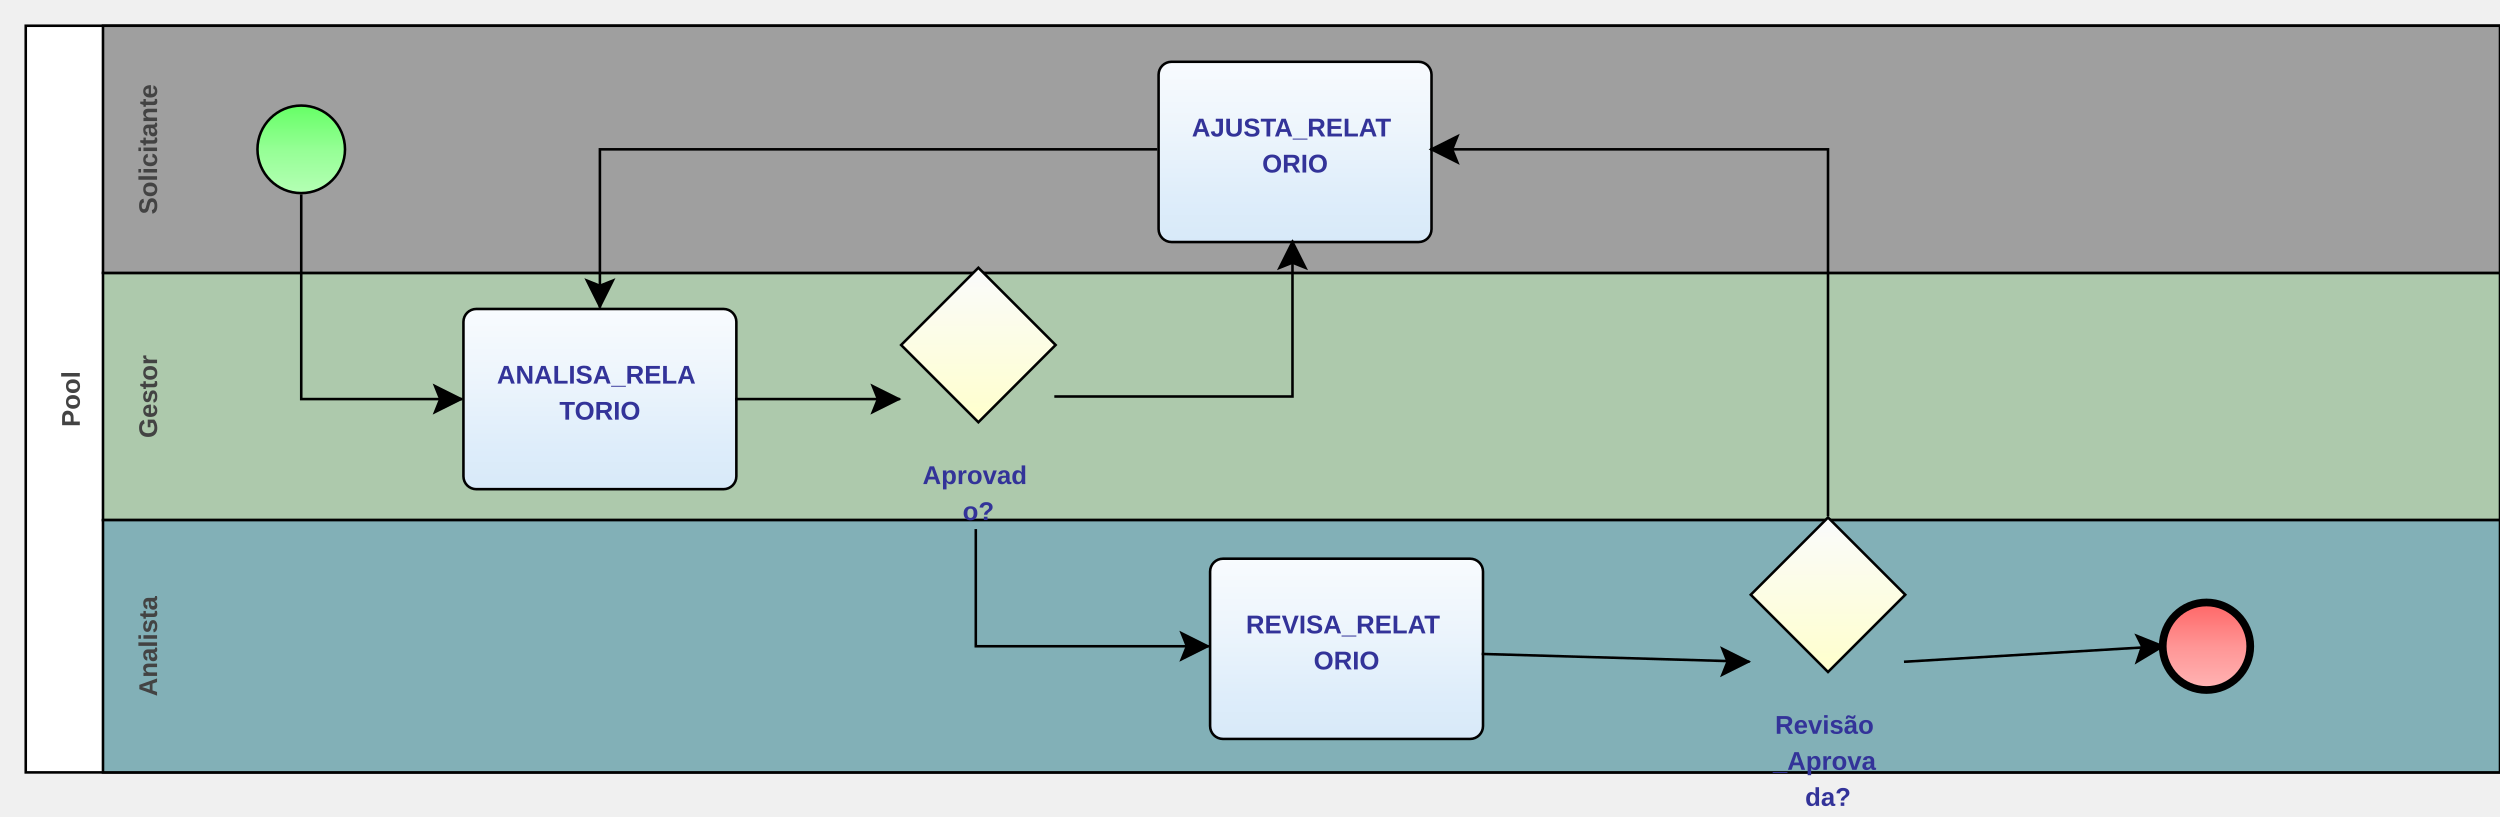
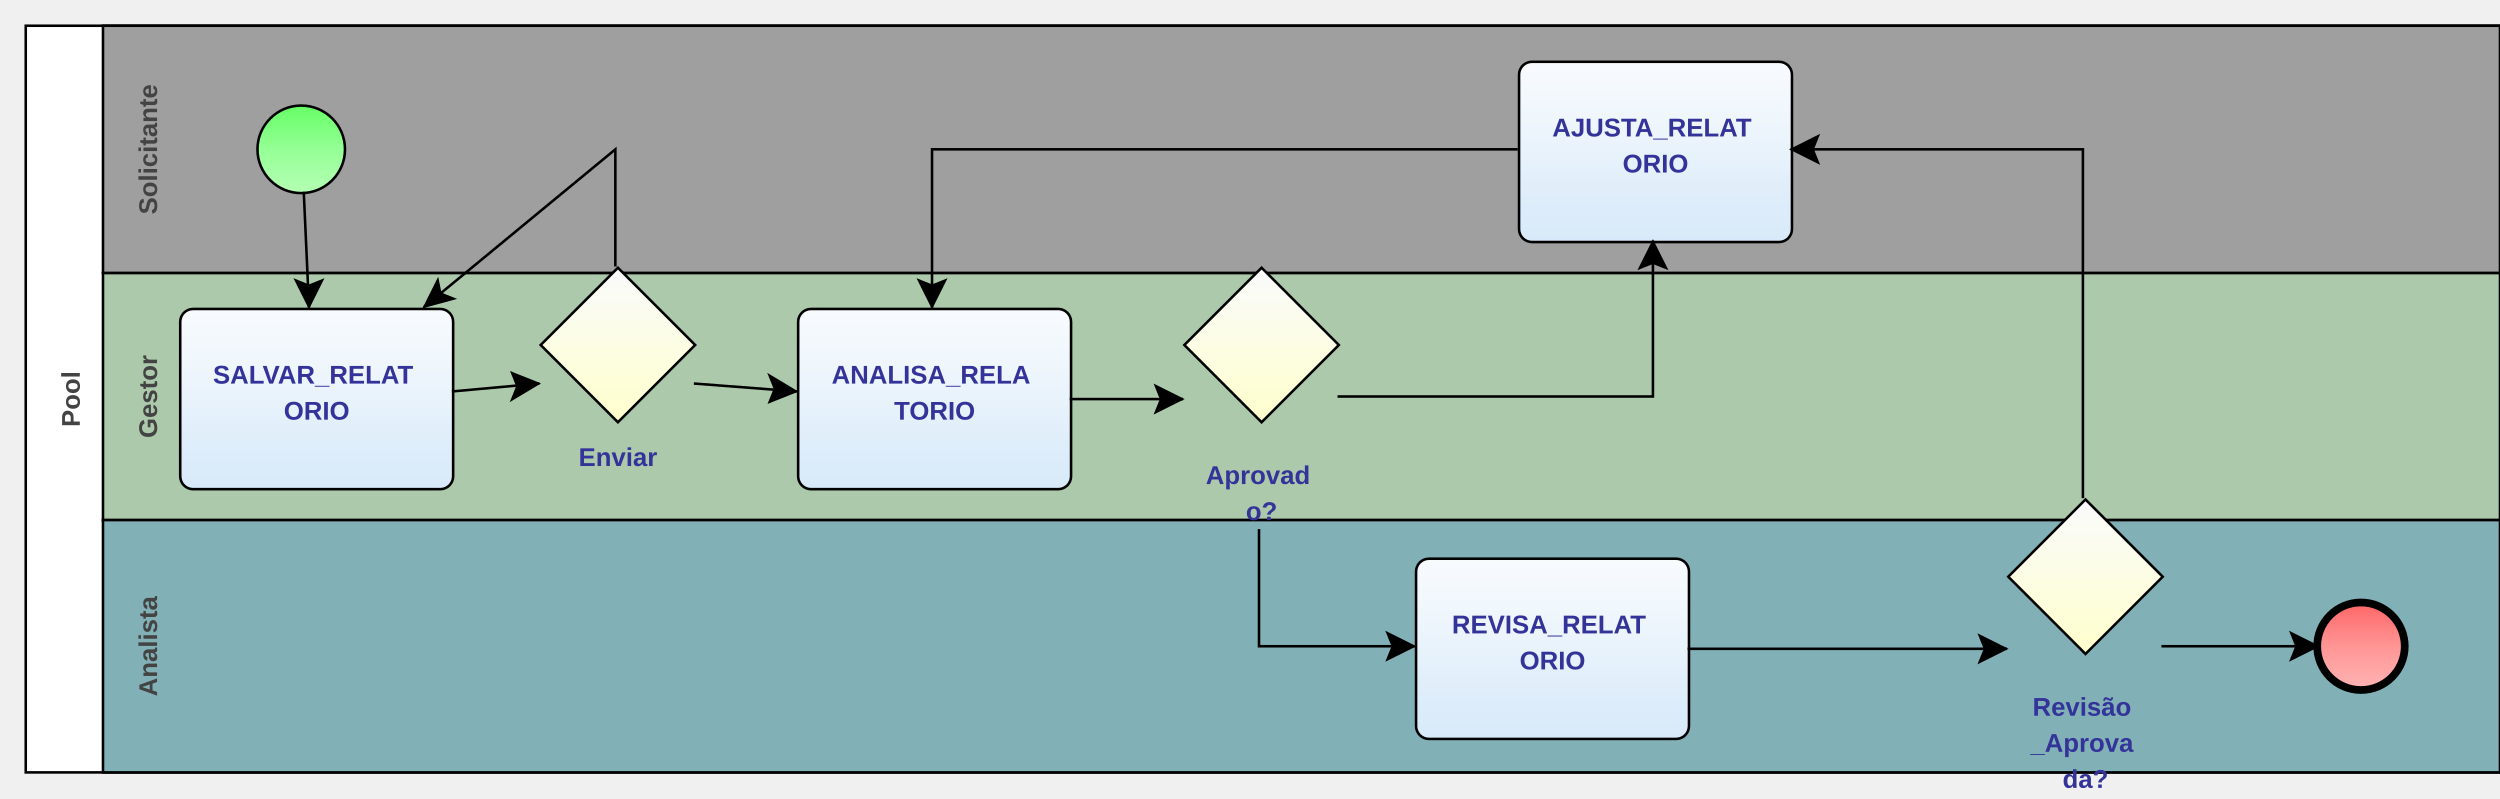
- <svg xmlns="http://www.w3.org/2000/svg" xmlns:xlink="http://www.w3.org/1999/xlink" style="stroke-dasharray:none; shape-rendering:auto; font-family:'Arial'; text-rendering:auto; fill-opacity:1; color-interpolation:auto; color-rendering:auto; font-size:12; fill:black; stroke:black; image-rendering:auto; stroke-miterlimit:10; stroke-linecap:square; stroke-linejoin:miter; font-style:normal; stroke-width:1; stroke-dashoffset:0; font-weight:normal; stroke-opacity:1;" contentScriptType="text/ecmascript" preserveAspectRatio="xMidYMid meet" zoomAndPan="magnify" version="1.0" contentStyleType="text/css" xml:xlink="http://www.w3.org/1999/xlink" width="971" height="317">
+ <svg xmlns="http://www.w3.org/2000/svg" xmlns:xlink="http://www.w3.org/1999/xlink" style="stroke-dasharray:none; shape-rendering:auto; font-family:'Arial'; text-rendering:auto; fill-opacity:1; color-interpolation:auto; color-rendering:auto; font-size:12; fill:black; stroke:black; image-rendering:auto; stroke-miterlimit:10; stroke-linecap:square; stroke-linejoin:miter; font-style:normal; stroke-width:1; stroke-dashoffset:0; font-weight:normal; stroke-opacity:1;" contentScriptType="text/ecmascript" preserveAspectRatio="xMidYMid meet" zoomAndPan="magnify" version="1.0" contentStyleType="text/css" xml:xlink="http://www.w3.org/1999/xlink" width="971" height="310">
  <rect x="10" y="10" width="961" height="290" ry="0" rx="0" style="stroke:#000000; fill:#FFFFFF" />
  <rect x="40" y="106" width="931" height="96" ry="0" rx="0" style="stroke:#000000; fill:#ADC9AC" />
  <g componentSequence="4">
    <text x="-154" y="47" transform="rotate(270)" text-anchor="middle" style="font-weight:bold;font-size:10px;stroke:none; fill:#434343">
      <tspan dy="14" x="-154">Gestor</tspan>
    </text>
  </g>
  <rect x="40" y="202" width="931" height="98" ry="0" rx="0" style="stroke:#000000; fill:#82B0B7" />
  <g componentSequence="3">
    <text x="-251" y="47" transform="rotate(270)" text-anchor="middle" style="font-weight:bold;font-size:10px;stroke:none; fill:#434343">
      <tspan dy="14" x="-251">Analista</tspan>
    </text>
  </g>
  <rect x="40" y="10" width="931" height="96" ry="0" rx="0" style="stroke:#000000; fill:#9F9F9F" />
  <g componentSequence="2">
    <text x="-58" y="47" transform="rotate(270)" text-anchor="middle" style="font-weight:bold;font-size:10px;stroke:none; fill:#434343">
      <tspan dy="14" x="-58">Solicitante</tspan>
    </text>
  </g>
  <g componentSequence="1">
    <text x="-155" y="17" transform="rotate(270)" text-anchor="middle" style="font-weight:bold;font-size:10px;stroke:none; fill:#434343">
      <tspan dy="14" x="-155">Pool</tspan>
    </text>
  </g>
  <g sequence="4">
-     <ellipse cx="117" cy="58" rx="17" ry="17" stroke-width="1" style="fill:url(#linearGradient66FF6696FF96B6FFB6_1666458999);" stroke="336633" />
+     <ellipse cx="117" cy="58" rx="17" ry="17" stroke-width="1" style="fill:url(#linearGradient66FF6696FF96B6FFB6_1582001013);" stroke="336633" />
  </g>
  <g sequence="5">
-     <rect x="180" y="120" width="106" height="70" ry="5" rx="5" style="fill:url(#linearGradientF8FBFEEDF5FCDEEDFAD4E7F8E2E5E9_1838401389);" stroke="191970" />
+     <rect x="310" y="120" width="106" height="70" ry="5" rx="5" style="fill:url(#linearGradientF8FBFEEDF5FCDEEDFAD4E7F8E2E5E9_1351388876);" stroke="191970" />
  </g>
  <g componentSequence="5">
-     <text x="233" y="135" text-anchor="middle" style="font-weight:bold;font-size:10px;stroke:none; fill:#333399">
-       <tspan dy="14" x="233">ANALISA_RELA</tspan>
-       <tspan dy="14" x="233">TORIO</tspan>
+     <text x="363" y="135" text-anchor="middle" style="font-weight:bold;font-size:10px;stroke:none; fill:#333399">
+       <tspan dy="14" x="363">ANALISA_RELA</tspan>
+       <tspan dy="14" x="363">TORIO</tspan>
    </text>
  </g>
  <g sequence="15">
-     <ellipse cx="857" cy="251" rx="17" ry="17" stroke-width="3" style="fill:url(#linearGradientFF6666FF9696FFB6B6_1772899847);" stroke="993333" />
+     <ellipse cx="917" cy="251" rx="17" ry="17" stroke-width="3" style="fill:url(#linearGradientFF6666FF9696FFB6B6_1421017093);" stroke="993333" />
  </g>
  <g sequence="16">
-     <polygon points=" 350 134 380 104 410 134 380 164 350 134" style="fill:url(#linearGradientFAFBFCFFFFCC_749653334);" stroke="000000" />
+     <polygon points=" 460 134 490 104 520 134 490 164 460 134" style="fill:url(#linearGradientFAFBFCFFFFCC_296846583);" stroke="000000" />
  </g>
  <g componentSequence="16">
-     <text x="380" y="174" text-anchor="middle" style="font-weight:bold;font-size:10px;stroke:none; fill:#333399">
-       <tspan dy="14" x="380">Aprovad</tspan>
-       <tspan dy="14" x="380">o?</tspan>
+     <text x="490" y="174" text-anchor="middle" style="font-weight:bold;font-size:10px;stroke:none; fill:#333399">
+       <tspan dy="14" x="490">Aprovad</tspan>
+       <tspan dy="14" x="490">o?</tspan>
    </text>
  </g>
  <g sequence="23">
-     <rect x="470" y="217" width="106" height="70" ry="5" rx="5" style="fill:url(#linearGradientF8FBFEEDF5FCDEEDFAD4E7F8E2E5E9_1855138345);" stroke="191970" />
+     <rect x="550" y="217" width="106" height="70" ry="5" rx="5" style="fill:url(#linearGradientF8FBFEEDF5FCDEEDFAD4E7F8E2E5E9_337925495);" stroke="191970" />
  </g>
  <g componentSequence="23">
-     <text x="523" y="232" text-anchor="middle" style="font-weight:bold;font-size:10px;stroke:none; fill:#333399">
-       <tspan dy="14" x="523">REVISA_RELAT</tspan>
-       <tspan dy="14" x="523">ORIO</tspan>
+     <text x="603" y="232" text-anchor="middle" style="font-weight:bold;font-size:10px;stroke:none; fill:#333399">
+       <tspan dy="14" x="603">REVISA_RELAT</tspan>
+       <tspan dy="14" x="603">ORIO</tspan>
    </text>
  </g>
  <g sequence="26">
-     <polygon points=" 680 231 710 201 740 231 710 261 680 231" style="fill:url(#linearGradientFAFBFCFFFFCC_499654713);" stroke="000000" />
+     <polygon points=" 780 224 810 194 840 224 810 254 780 224" style="fill:url(#linearGradientFAFBFCFFFFCC_552227793);" stroke="000000" />
  </g>
  <g componentSequence="26">
-     <text x="710" y="271" text-anchor="middle" style="font-weight:bold;font-size:10px;stroke:none; fill:#333399">
-       <tspan dy="14" x="710">Revisão</tspan>
-       <tspan dy="14" x="710">_Aprova</tspan>
-       <tspan dy="14" x="710">da?</tspan>
+     <text x="810" y="264" text-anchor="middle" style="font-weight:bold;font-size:10px;stroke:none; fill:#333399">
+       <tspan dy="14" x="810">Revisão</tspan>
+       <tspan dy="14" x="810">_Aprova</tspan>
+       <tspan dy="14" x="810">da?</tspan>
    </text>
  </g>
  <g sequence="30">
-     <rect x="450" y="24" width="106" height="70" ry="5" rx="5" style="fill:url(#linearGradientF8FBFEEDF5FCDEEDFAD4E7F8E2E5E9_371169777);" stroke="191970" />
+     <rect x="590" y="24" width="106" height="70" ry="5" rx="5" style="fill:url(#linearGradientF8FBFEEDF5FCDEEDFAD4E7F8E2E5E9_1821760737);" stroke="191970" />
  </g>
  <g componentSequence="30">
-     <text x="503" y="39" text-anchor="middle" style="font-weight:bold;font-size:10px;stroke:none; fill:#333399">
-       <tspan dy="14" x="503">AJUSTA_RELAT</tspan>
-       <tspan dy="14" x="503">ORIO</tspan>
+     <text x="643" y="39" text-anchor="middle" style="font-weight:bold;font-size:10px;stroke:none; fill:#333399">
+       <tspan dy="14" x="643">AJUSTA_RELAT</tspan>
+       <tspan dy="14" x="643">ORIO</tspan>
    </text>
  </g>
-   <g componentSequence="6">
-     <text x="127" y="147" style="font-size:10px;font-weight:none;stroke:none; fill:#333399" text-anchor="left" />
+   <g sequence="34">
+     <rect x="70" y="120" width="106" height="70" ry="5" rx="5" style="fill:url(#linearGradientF8FBFEEDF5FCDEEDFAD4E7F8E2E5E9_1906211768);" stroke="191970" />
+   </g>
+   <g componentSequence="34">
+     <text x="123" y="135" text-anchor="middle" style="font-weight:bold;font-size:10px;stroke:none; fill:#333399">
+       <tspan dy="14" x="123">SALVAR_RELAT</tspan>
+       <tspan dy="14" x="123">ORIO</tspan>
+     </text>
+   </g>
+   <g sequence="36">
+     <polygon points=" 210 134 240 104 270 134 240 164 210 134" style="fill:url(#linearGradientFAFBFCFFFFCC_1202128657);" stroke="000000" />
+   </g>
+   <g componentSequence="36">
+     <text x="240" y="167" text-anchor="middle" style="font-weight:bold;font-size:10px;stroke:none; fill:#333399">
+       <tspan dy="14" x="240">Enviar</tspan>
+     </text>
  </g>
  <g componentSequence="17">
-     <text x="328" y="155" style="font-size:10px;font-weight:none;stroke:none; fill:#333399" text-anchor="left" />
+     <text x="448" y="155" style="font-size:10px;font-weight:none;stroke:none; fill:#333399" text-anchor="left" />
  </g>
  <g componentSequence="24">
-     <text x="412" y="251" style="font-size:10px;font-weight:none;stroke:none; fill:#333399" text-anchor="left" />
+     <text x="507" y="251" style="font-size:10px;font-weight:none;stroke:none; fill:#333399" text-anchor="left" />
  </g>
  <g componentSequence="27">
-     <text x="800" y="255" style="font-size:10px;font-weight:none;stroke:none; fill:#333399" text-anchor="left" />
+     <text x="880" y="251" style="font-size:10px;font-weight:none;stroke:none; fill:#333399" text-anchor="left" />
  </g>
  <g componentSequence="29">
-     <text x="638" y="256" style="font-size:10px;font-weight:none;stroke:none; fill:#333399" text-anchor="left" />
+     <text x="728" y="252" style="font-size:10px;font-weight:none;stroke:none; fill:#333399" text-anchor="left" />
  </g>
  <g componentSequence="31">
-     <text x="714" y="58" style="font-size:10px;font-weight:none;stroke:none; fill:#333399" text-anchor="left" />
+     <text x="819" y="69" style="font-size:10px;font-weight:none;stroke:none; fill:#333399" text-anchor="left" />
  </g>
  <g componentSequence="32">
-     <text x="496" y="154" style="font-size:10px;font-weight:none;stroke:none; fill:#333399" text-anchor="left" />
+     <text x="621" y="154" style="font-size:10px;font-weight:none;stroke:none; fill:#333399" text-anchor="left" />
  </g>
  <g componentSequence="33">
-     <text x="321" y="58" style="font-size:10px;font-weight:none;stroke:none; fill:#333399" text-anchor="left" />
+     <text x="455" y="58" style="font-size:10px;font-weight:none;stroke:none; fill:#333399" text-anchor="left" />
  </g>
-   <path style="fill:none; stroke:#000000;stroke-width:1" d="M117.0 76.0 L117.0 155.0 L179.0 155.0" />
-   <polygon style="fill:#000000; stroke:#000000;" points=" 169 150 179 155 169 160 171 155" />
-   <path style="fill:none; stroke:#000000;stroke-width:1" d="M286.0 155.0 L349.0 155.0" />
-   <polygon style="fill:#000000; stroke:#000000;" points=" 339 150 349 155 339 160 341 155" />
-   <path style="fill:none; stroke:#000000;stroke-width:1" d="M449.0 58.0 L233.0 58.0 L233.0 119.0" />
-   <polygon style="fill:#000000; stroke:#000000;" points=" 238 109 233 119 228 109 233 111" />
-   <path style="fill:none; stroke:#000000;stroke-width:1" d="M740.0 257.0 L840.0 251.0" />
-   <polygon style="fill:#000000; stroke:#000000;" points=" 830 247 840 251 830 257 832 251" />
-   <path style="fill:none; stroke:#000000;stroke-width:1" d="M379.0 206.0 L379.0 251.0 L469.0 251.0" />
-   <polygon style="fill:#000000; stroke:#000000;" points=" 459 246 469 251 459 256 461 251" />
-   <path style="fill:none; stroke:#000000;stroke-width:1" d="M410.0 154.0 L502.0 154.0 L502.0 94.0" />
-   <polygon style="fill:#000000; stroke:#000000;" points=" 497 104 502 94 507 104 502 102" />
-   <path style="fill:none; stroke:#000000;stroke-width:1" d="M576.0 254.0 L679.0 257.0" />
-   <polygon style="fill:#000000; stroke:#000000;" points=" 669 252 679 257 669 262 671 257" />
-   <path style="fill:none; stroke:#000000;stroke-width:1" d="M710.0 200.0 L710.0 58.0 L556.0 58.0" />
-   <polygon style="fill:#000000; stroke:#000000;" points=" 566 63 556 58 566 53 564 58" />
+   <g componentSequence="35">
+     <text x="129" y="98" style="font-size:10px;font-weight:none;stroke:none; fill:#333399" text-anchor="left" />
+   </g>
+   <g componentSequence="37">
+     <text x="203" y="151" style="font-size:10px;font-weight:none;stroke:none; fill:#333399" text-anchor="left" />
+   </g>
+   <g componentSequence="38">
+     <text x="300" y="150" style="font-size:10px;font-weight:none;stroke:none; fill:#333399" text-anchor="left" />
+   </g>
+   <g componentSequence="39">
+     <text x="229" y="74" style="font-size:10px;font-weight:none;stroke:none; fill:#333399" text-anchor="left" />
+   </g>
+   <path style="fill:none; stroke:#000000;stroke-width:1" d="M118.0 75.0 L120.0 119.0" />
+   <polygon style="fill:#000000; stroke:#000000;" points=" 125 109 120 119 115 109 120 111" />
+   <path style="fill:none; stroke:#000000;stroke-width:1" d="M416.0 155.0 L459.0 155.0" />
+   <polygon style="fill:#000000; stroke:#000000;" points=" 449 150 459 155 449 160 451 155" />
+   <path style="fill:none; stroke:#000000;stroke-width:1" d="M589.0 58.0 L362.0 58.0 L362.0 119.0" />
+   <polygon style="fill:#000000; stroke:#000000;" points=" 367 109 362 119 357 109 362 111" />
+   <path style="fill:none; stroke:#000000;stroke-width:1" d="M270.0 149.0 L309.0 152.0" />
+   <polygon style="fill:#000000; stroke:#000000;" points=" 299 146 309 152 299 156 301 151" />
+   <path style="fill:none; stroke:#000000;stroke-width:1" d="M840.0 251.0 L900.0 251.0" />
+   <polygon style="fill:#000000; stroke:#000000;" points=" 890 246 900 251 890 256 892 251" />
+   <path style="fill:none; stroke:#000000;stroke-width:1" d="M489.0 206.0 L489.0 251.0 L549.0 251.0" />
+   <polygon style="fill:#000000; stroke:#000000;" points=" 539 246 549 251 539 256 541 251" />
+   <path style="fill:none; stroke:#000000;stroke-width:1" d="M520.0 154.0 L642.0 154.0 L642.0 94.0" />
+   <polygon style="fill:#000000; stroke:#000000;" points=" 637 104 642 94 647 104 642 102" />
+   <path style="fill:none; stroke:#000000;stroke-width:1" d="M656.0 252.0 L779.0 252.0" />
+   <polygon style="fill:#000000; stroke:#000000;" points=" 769 247 779 252 769 257 771 252" />
+   <path style="fill:none; stroke:#000000;stroke-width:1" d="M809.0 193.0 L809.0 58.0 L710.0 58.0 L696.0 58.0" />
+   <polygon style="fill:#000000; stroke:#000000;" points=" 706 63 696 58 706 53 704 58" />
+   <path style="fill:none; stroke:#000000;stroke-width:1" d="M176.0 152.0 L209.0 149.0" />
+   <polygon style="fill:#000000; stroke:#000000;" points=" 199 145 209 149 199 155 201 150" />
+   <path style="fill:none; stroke:#000000;stroke-width:1" d="M239.0 103.0 L239.0 58.0 L165.0 119.0" />
+   <polygon style="fill:#000000; stroke:#000000;" points=" 176 116 165 119 170 109 171 114" />
  <defs>
-     <linearGradient xlink:href="#linearGradient66FF6696FF96B6FFB6" id="linearGradient66FF6696FF96B6FFB6_1666458999" x1="0" y1="41.0" x2="0" y2="76.0" gradientUnits="userSpaceOnUse" xlink:type="simple" xlink:actuate="onLoad" xlink:show="other" />
+     <linearGradient xlink:href="#linearGradient66FF6696FF96B6FFB6" id="linearGradient66FF6696FF96B6FFB6_1582001013" x1="0" y1="41.0" x2="0" y2="76.0" gradientUnits="userSpaceOnUse" xlink:type="simple" xlink:actuate="onLoad" xlink:show="other" />
    <linearGradient id="linearGradient66FF6696FF96B6FFB6">
      <stop style="stop-color:#66FF66;stop-opacity:1;" offset="0.0" id="stop66FF66" />
      <stop style="stop-color:#96FF96;stop-opacity:1;" offset="0.5" id="stop96FF96" />
      <stop style="stop-color:#B6FFB6;stop-opacity:1;" offset="1.0" id="stopB6FFB6" />
    </linearGradient>
-     <linearGradient xlink:href="#linearGradientF8FBFEEDF5FCDEEDFAD4E7F8E2E5E9" id="linearGradientF8FBFEEDF5FCDEEDFAD4E7F8E2E5E9_1838401389" x1="0" y1="120.0" x2="0" y2="226.0" gradientUnits="userSpaceOnUse" xlink:type="simple" xlink:actuate="onLoad" xlink:show="other" />
+     <linearGradient xlink:href="#linearGradientF8FBFEEDF5FCDEEDFAD4E7F8E2E5E9" id="linearGradientF8FBFEEDF5FCDEEDFAD4E7F8E2E5E9_1351388876" x1="0" y1="120.0" x2="0" y2="226.0" gradientUnits="userSpaceOnUse" xlink:type="simple" xlink:actuate="onLoad" xlink:show="other" />
    <linearGradient id="linearGradientF8FBFEEDF5FCDEEDFAD4E7F8E2E5E9">
      <stop style="stop-color:#F8FBFE;stop-opacity:1;" offset="0.0" id="stopF8FBFE" />
      <stop style="stop-color:#EDF5FC;stop-opacity:1;" offset="0.25" id="stopEDF5FC" />
      <stop style="stop-color:#DEEDFA;stop-opacity:1;" offset="0.5" id="stopDEEDFA" />
      <stop style="stop-color:#D4E7F8;stop-opacity:1;" offset="0.75" id="stopD4E7F8" />
      <stop style="stop-color:#E2E5E9;stop-opacity:1;" offset="1.0" id="stopE2E5E9" />
    </linearGradient>
-     <linearGradient xlink:href="#linearGradientFF6666FF9696FFB6B6" id="linearGradientFF6666FF9696FFB6B6_1772899847" x1="0" y1="234.0" x2="0" y2="269.0" gradientUnits="userSpaceOnUse" xlink:type="simple" xlink:actuate="onLoad" xlink:show="other" />
+     <linearGradient xlink:href="#linearGradientFF6666FF9696FFB6B6" id="linearGradientFF6666FF9696FFB6B6_1421017093" x1="0" y1="234.0" x2="0" y2="269.0" gradientUnits="userSpaceOnUse" xlink:type="simple" xlink:actuate="onLoad" xlink:show="other" />
    <linearGradient id="linearGradientFF6666FF9696FFB6B6">
      <stop style="stop-color:#FF6666;stop-opacity:1;" offset="0.0" id="stopFF6666" />
      <stop style="stop-color:#FF9696;stop-opacity:1;" offset="0.5" id="stopFF9696" />
      <stop style="stop-color:#FFB6B6;stop-opacity:1;" offset="1.0" id="stopFFB6B6" />
    </linearGradient>
-     <linearGradient xlink:href="#linearGradientFAFBFCFFFFCC" id="linearGradientFAFBFCFFFFCC_749653334" x1="0" y1="104.0" x2="0" y2="164.0" gradientUnits="userSpaceOnUse" xlink:type="simple" xlink:actuate="onLoad" xlink:show="other" />
+     <linearGradient xlink:href="#linearGradientFAFBFCFFFFCC" id="linearGradientFAFBFCFFFFCC_296846583" x1="0" y1="104.0" x2="0" y2="164.0" gradientUnits="userSpaceOnUse" xlink:type="simple" xlink:actuate="onLoad" xlink:show="other" />
    <linearGradient id="linearGradientFAFBFCFFFFCC">
      <stop style="stop-color:#FAFBFC;stop-opacity:1;" offset="0.0" id="stopFAFBFC" />
      <stop style="stop-color:#FFFFCC;stop-opacity:1;" offset="1.0" id="stopFFFFCC" />
    </linearGradient>
-     <linearGradient xlink:href="#linearGradientF8FBFEEDF5FCDEEDFAD4E7F8E2E5E9" id="linearGradientF8FBFEEDF5FCDEEDFAD4E7F8E2E5E9_1855138345" x1="0" y1="217.0" x2="0" y2="323.0" gradientUnits="userSpaceOnUse" xlink:type="simple" xlink:actuate="onLoad" xlink:show="other" />
-     <linearGradient xlink:href="#linearGradientFAFBFCFFFFCC" id="linearGradientFAFBFCFFFFCC_499654713" x1="0" y1="201.0" x2="0" y2="261.0" gradientUnits="userSpaceOnUse" xlink:type="simple" xlink:actuate="onLoad" xlink:show="other" />
-     <linearGradient xlink:href="#linearGradientF8FBFEEDF5FCDEEDFAD4E7F8E2E5E9" id="linearGradientF8FBFEEDF5FCDEEDFAD4E7F8E2E5E9_371169777" x1="0" y1="24.0" x2="0" y2="130.0" gradientUnits="userSpaceOnUse" xlink:type="simple" xlink:actuate="onLoad" xlink:show="other" />
+     <linearGradient xlink:href="#linearGradientF8FBFEEDF5FCDEEDFAD4E7F8E2E5E9" id="linearGradientF8FBFEEDF5FCDEEDFAD4E7F8E2E5E9_337925495" x1="0" y1="217.0" x2="0" y2="323.0" gradientUnits="userSpaceOnUse" xlink:type="simple" xlink:actuate="onLoad" xlink:show="other" />
+     <linearGradient xlink:href="#linearGradientFAFBFCFFFFCC" id="linearGradientFAFBFCFFFFCC_552227793" x1="0" y1="194.0" x2="0" y2="254.0" gradientUnits="userSpaceOnUse" xlink:type="simple" xlink:actuate="onLoad" xlink:show="other" />
+     <linearGradient xlink:href="#linearGradientF8FBFEEDF5FCDEEDFAD4E7F8E2E5E9" id="linearGradientF8FBFEEDF5FCDEEDFAD4E7F8E2E5E9_1821760737" x1="0" y1="24.0" x2="0" y2="130.0" gradientUnits="userSpaceOnUse" xlink:type="simple" xlink:actuate="onLoad" xlink:show="other" />
+     <linearGradient xlink:href="#linearGradientF8FBFEEDF5FCDEEDFAD4E7F8E2E5E9" id="linearGradientF8FBFEEDF5FCDEEDFAD4E7F8E2E5E9_1906211768" x1="0" y1="120.0" x2="0" y2="226.0" gradientUnits="userSpaceOnUse" xlink:type="simple" xlink:actuate="onLoad" xlink:show="other" />
+     <linearGradient xlink:href="#linearGradientFAFBFCFFFFCC" id="linearGradientFAFBFCFFFFCC_1202128657" x1="0" y1="104.0" x2="0" y2="164.0" gradientUnits="userSpaceOnUse" xlink:type="simple" xlink:actuate="onLoad" xlink:show="other" />
  </defs>
</svg>
